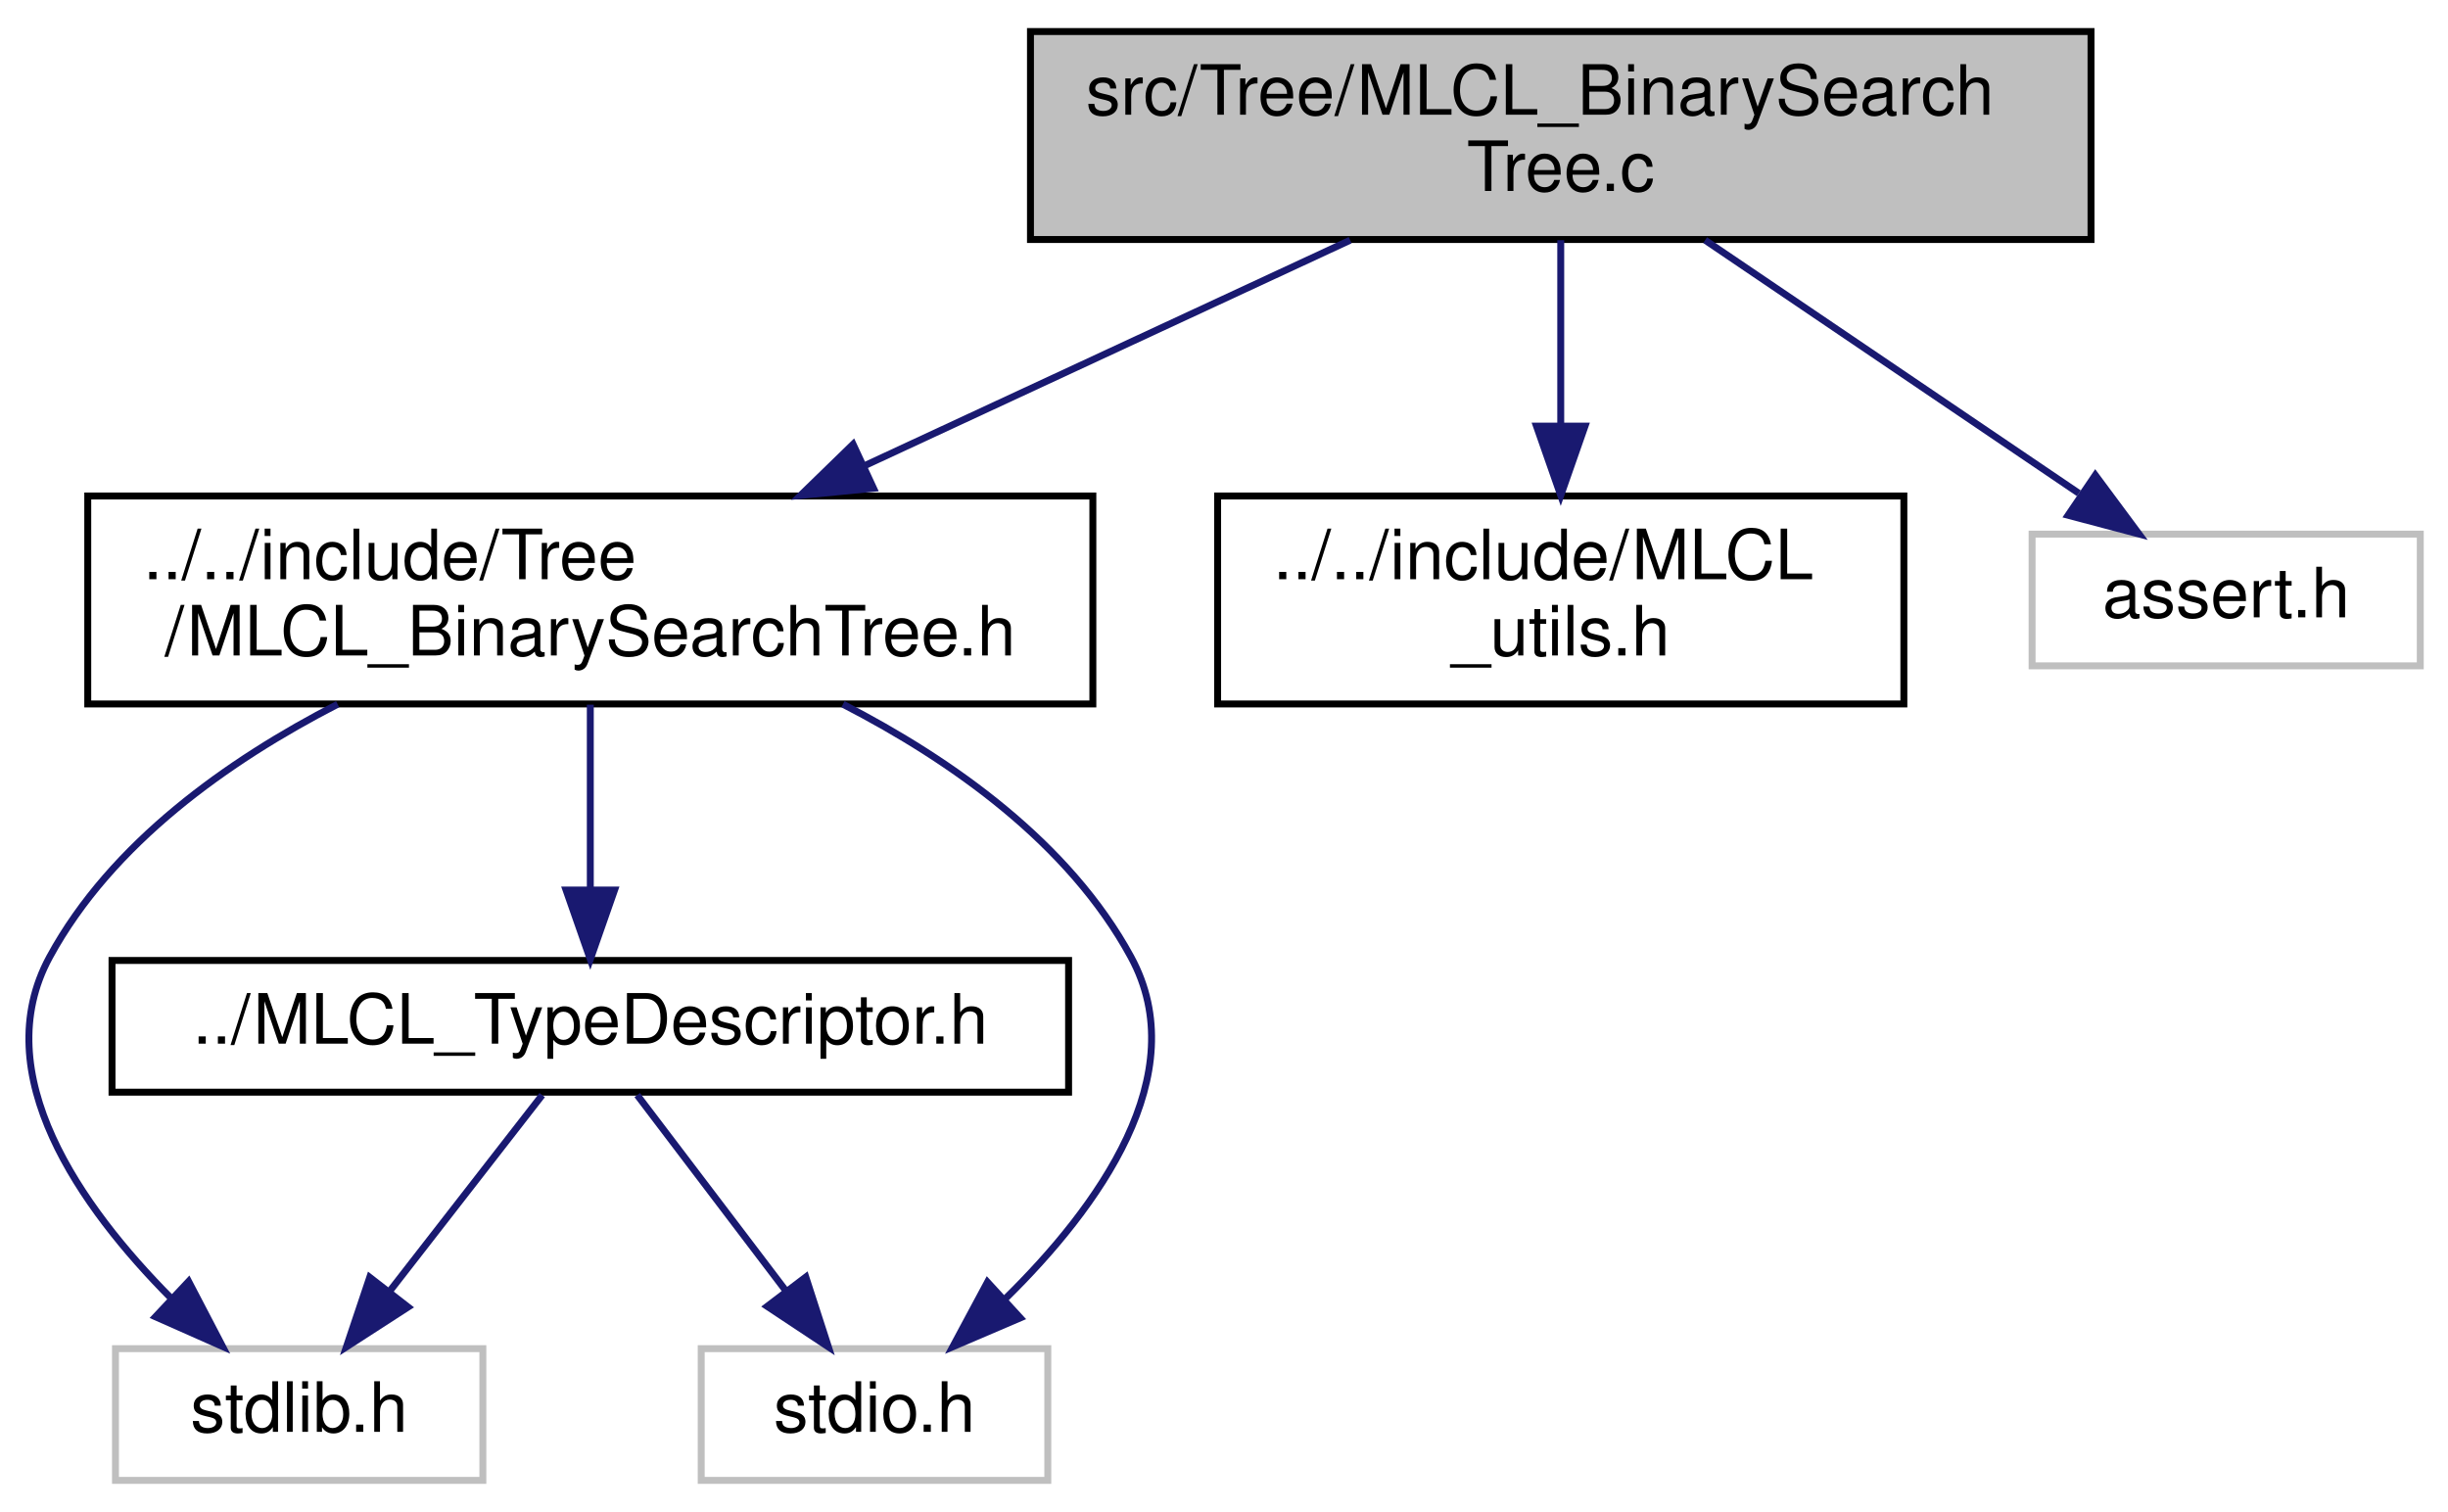
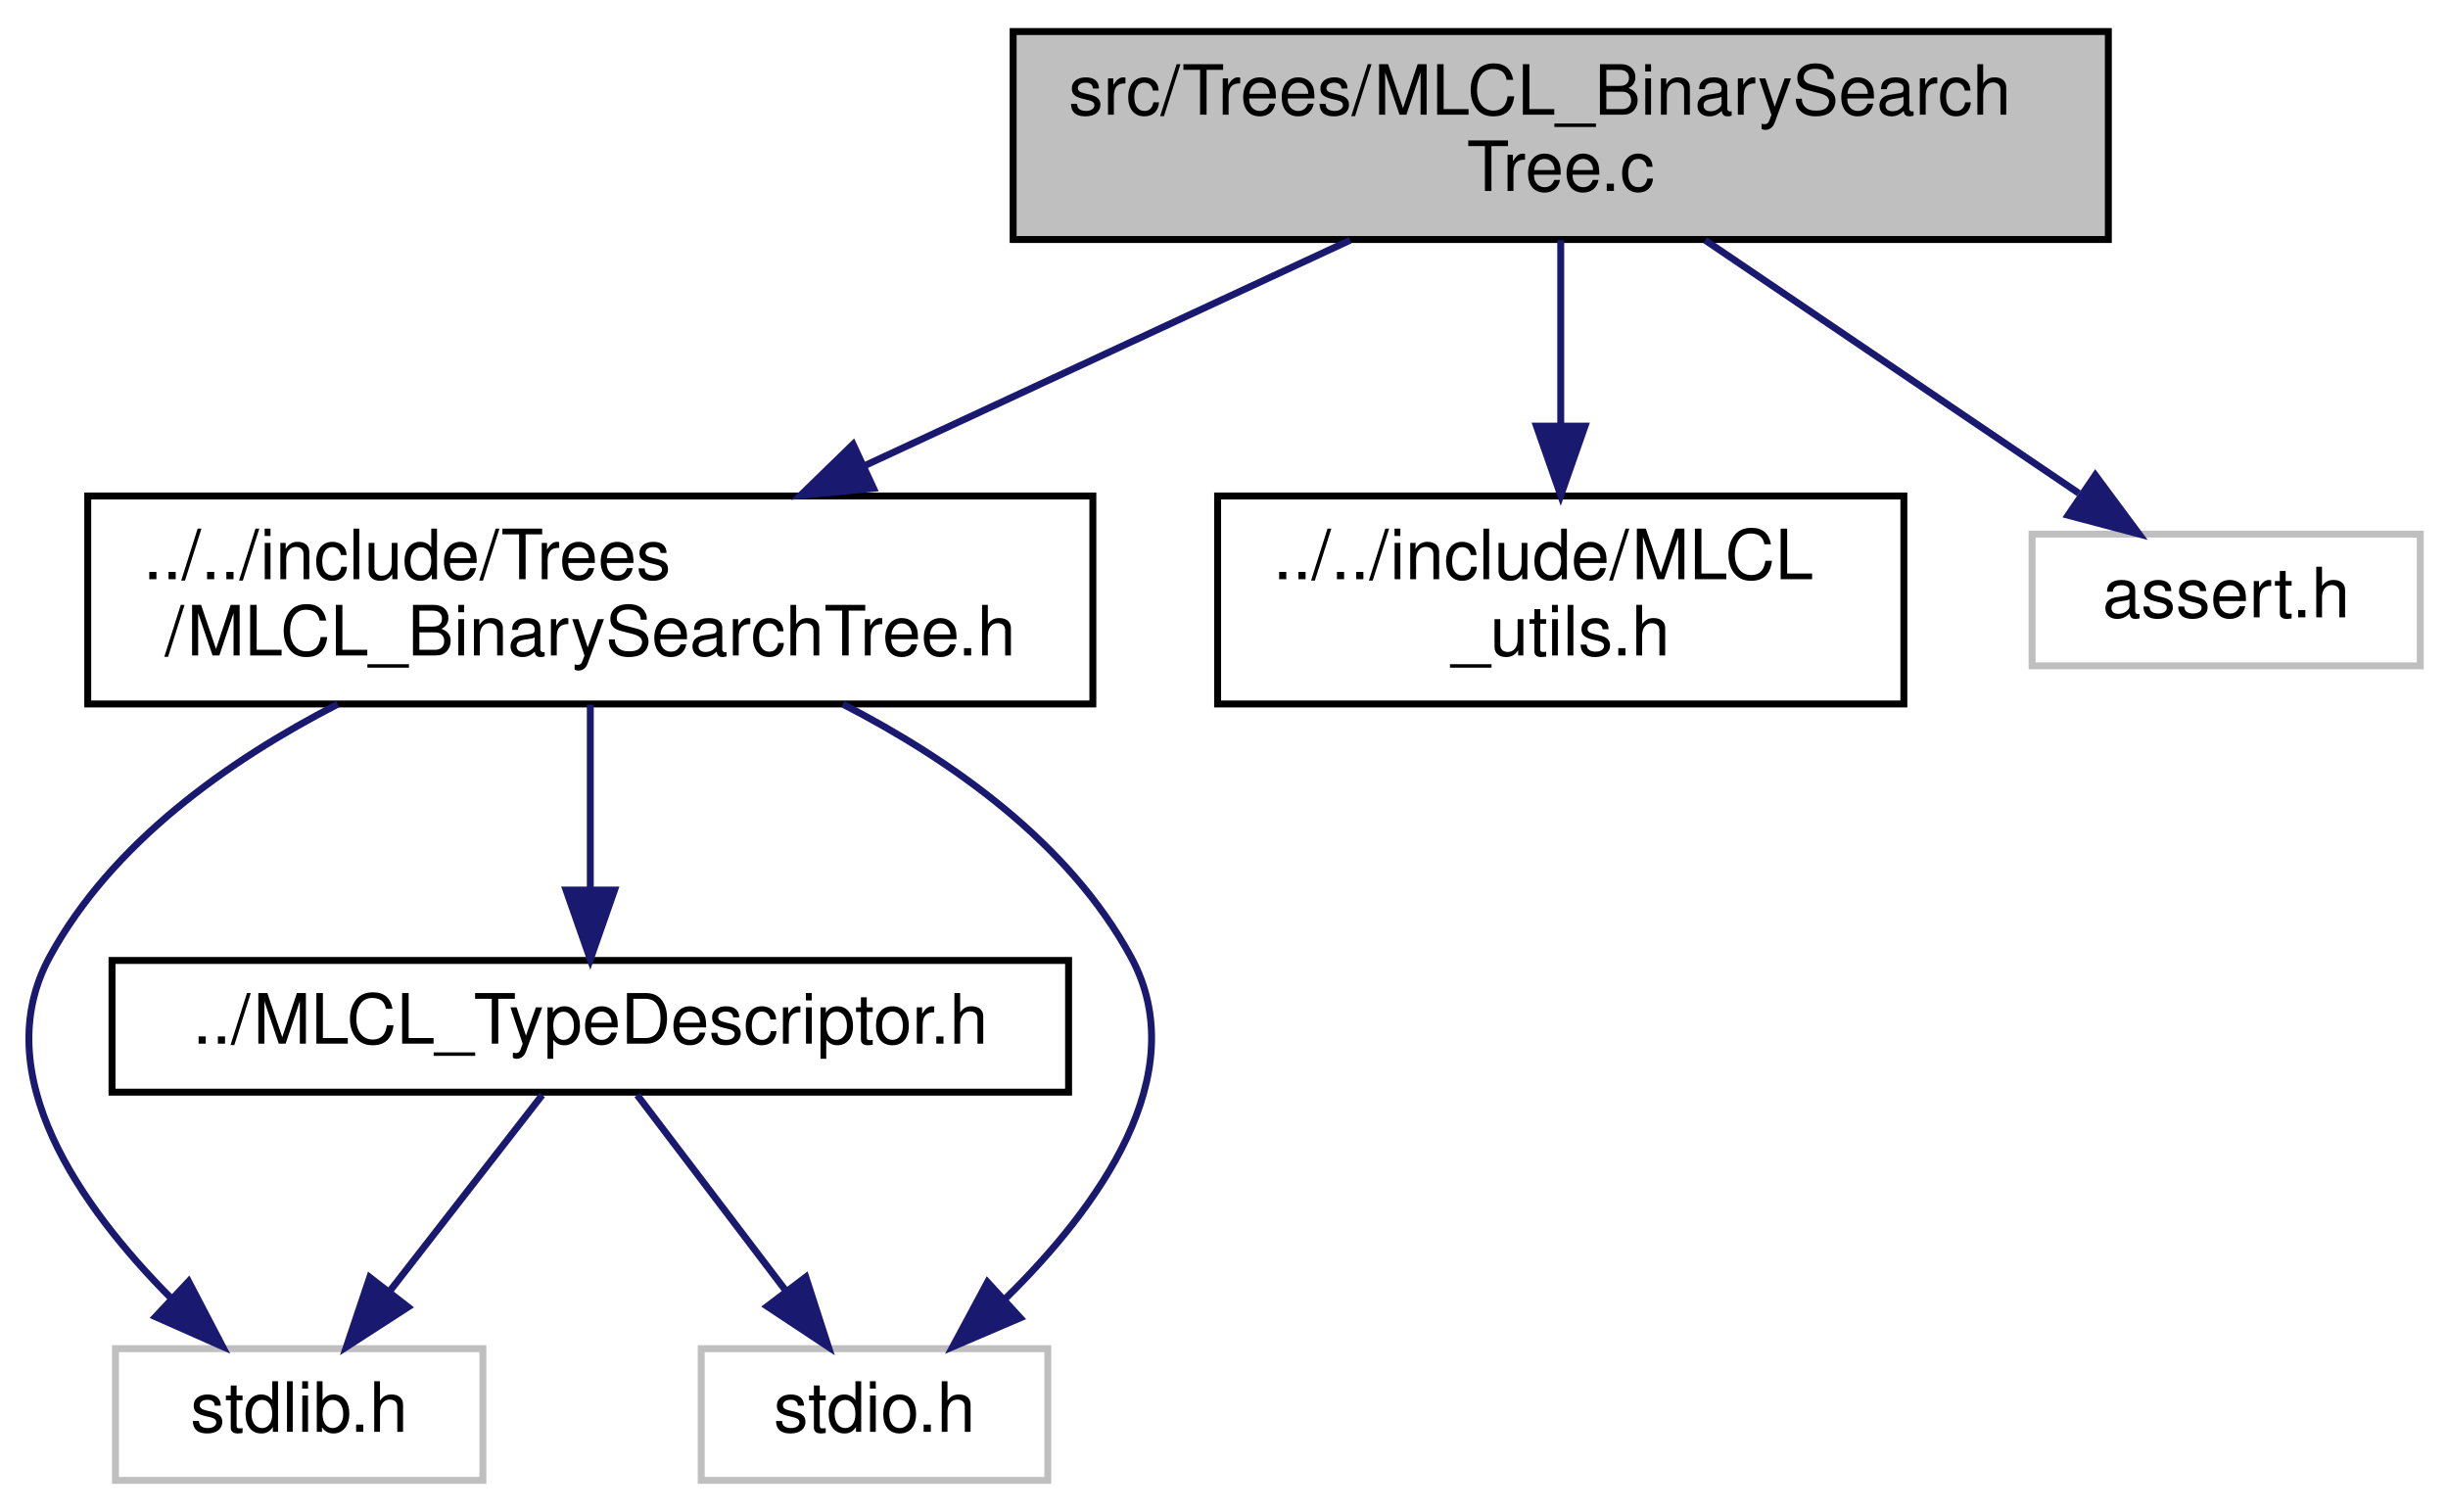
<svg xmlns="http://www.w3.org/2000/svg" xmlns:xlink="http://www.w3.org/1999/xlink" width="353pt" height="218pt" viewBox="0.00 0.00 353.16 218.00">
  <g id="graph0" class="graph" transform="scale(1 1) rotate(0) translate(4 214)">
    <g id="node1" class="node">
      <g id="a_node1">
        <a xlink:title=" ">
-           <polygon fill="#bfbfbf" stroke="black" points="144.66,-179.5 144.66,-209.5 297.66,-209.5 297.66,-179.5 144.66,-179.5" />
-           <text text-anchor="start" x="152.66" y="-197.5" font-family="Helvetica,sans-Serif" font-size="10.00">src/Tree/MLCL_BinarySearch</text>
+           <polygon fill="#bfbfbf" stroke="black" points="142.16,-179.5 142.16,-209.5 300.16,-209.5 300.16,-179.5 142.16,-179.5" />
+           <text text-anchor="start" x="150.16" y="-197.5" font-family="Helvetica,sans-Serif" font-size="10.00">src/Trees/MLCL_BinarySearch</text>
          <text text-anchor="middle" x="221.16" y="-186.5" font-family="Helvetica,sans-Serif" font-size="10.00">Tree.c</text>
        </a>
      </g>
    </g>
    <g id="node2" class="node">
      <g id="a_node2">
        <a xlink:href="_m_l_c_l___binary_search_tree_8h.html" target="_top" xlink:title=" ">
          <polygon fill="none" stroke="black" points="8.66,-112.5 8.66,-142.5 153.66,-142.5 153.66,-112.5 8.66,-112.5" />
-           <text text-anchor="start" x="16.66" y="-130.5" font-family="Helvetica,sans-Serif" font-size="10.00">../../include/Tree</text>
+           <text text-anchor="start" x="16.66" y="-130.5" font-family="Helvetica,sans-Serif" font-size="10.00">../../include/Trees</text>
          <text text-anchor="middle" x="81.16" y="-119.5" font-family="Helvetica,sans-Serif" font-size="10.00">/MLCL_BinarySearchTree.h</text>
        </a>
      </g>
    </g>
    <g id="edge1" class="edge">
      <path fill="none" stroke="midnightblue" d="M190.78,-179.4C170.23,-169.86 142.89,-157.16 120.66,-146.84" />
      <polygon fill="midnightblue" stroke="midnightblue" points="122.02,-143.61 111.48,-142.58 119.07,-149.96 122.02,-143.61" />
    </g>
    <g id="node6" class="node">
      <g id="a_node6">
        <a xlink:href="_m_l_c_l__utils_8h.html" target="_top" xlink:title=" ">
          <polygon fill="none" stroke="black" points="171.66,-112.5 171.66,-142.5 270.66,-142.5 270.66,-112.5 171.66,-112.5" />
          <text text-anchor="start" x="179.66" y="-130.5" font-family="Helvetica,sans-Serif" font-size="10.00">../../include/MLCL</text>
          <text text-anchor="middle" x="221.16" y="-119.5" font-family="Helvetica,sans-Serif" font-size="10.00">_utils.h</text>
        </a>
      </g>
    </g>
    <g id="edge7" class="edge">
      <path fill="none" stroke="midnightblue" d="M221.16,-179.4C221.16,-171.64 221.16,-161.81 221.16,-152.86" />
      <polygon fill="midnightblue" stroke="midnightblue" points="224.66,-152.58 221.16,-142.58 217.66,-152.58 224.66,-152.58" />
    </g>
    <g id="node7" class="node">
      <g id="a_node7">
        <a xlink:title=" ">
          <polygon fill="none" stroke="#bfbfbf" points="289.16,-118 289.16,-137 345.16,-137 345.16,-118 289.16,-118" />
          <text text-anchor="middle" x="317.16" y="-125" font-family="Helvetica,sans-Serif" font-size="10.00">assert.h</text>
        </a>
      </g>
    </g>
    <g id="edge8" class="edge">
      <path fill="none" stroke="midnightblue" d="M241.99,-179.4C257.94,-168.6 279.86,-153.76 295.91,-142.89" />
      <polygon fill="midnightblue" stroke="midnightblue" points="298.28,-145.51 304.59,-137.01 294.35,-139.72 298.28,-145.51" />
    </g>
    <g id="node3" class="node">
      <g id="a_node3">
        <a xlink:href="_m_l_c_l___type_descriptor_8h.html" target="_top" xlink:title=" ">
          <polygon fill="none" stroke="black" points="12.16,-56.5 12.16,-75.5 150.16,-75.5 150.16,-56.5 12.16,-56.5" />
          <text text-anchor="middle" x="81.16" y="-63.5" font-family="Helvetica,sans-Serif" font-size="10.00">../MLCL_TypeDescriptor.h</text>
        </a>
      </g>
    </g>
    <g id="edge2" class="edge">
      <path fill="none" stroke="midnightblue" d="M81.16,-112.4C81.16,-104.47 81.16,-94.46 81.16,-85.86" />
      <polygon fill="midnightblue" stroke="midnightblue" points="84.66,-85.66 81.16,-75.66 77.66,-85.66 84.66,-85.66" />
    </g>
    <g id="node4" class="node">
      <g id="a_node4">
        <a xlink:title=" ">
          <polygon fill="none" stroke="#bfbfbf" points="12.66,-0.5 12.66,-19.5 65.66,-19.5 65.66,-0.5 12.66,-0.5" />
          <text text-anchor="middle" x="39.16" y="-7.5" font-family="Helvetica,sans-Serif" font-size="10.00">stdlib.h</text>
        </a>
      </g>
    </g>
    <g id="edge5" class="edge">
      <path fill="none" stroke="midnightblue" d="M44.71,-112.46C28.95,-104.35 12.1,-92.44 3.16,-76 -6.01,-59.14 7.64,-39.92 20.68,-26.78" />
      <polygon fill="midnightblue" stroke="midnightblue" points="23.21,-29.2 28.11,-19.81 18.43,-24.1 23.21,-29.2" />
    </g>
    <g id="node5" class="node">
      <g id="a_node5">
        <a xlink:title=" ">
          <polygon fill="none" stroke="#bfbfbf" points="97.16,-0.5 97.16,-19.5 147.16,-19.5 147.16,-0.5 97.16,-0.5" />
          <text text-anchor="middle" x="122.16" y="-7.5" font-family="Helvetica,sans-Serif" font-size="10.00">stdio.h</text>
        </a>
      </g>
    </g>
    <g id="edge6" class="edge">
      <path fill="none" stroke="midnightblue" d="M117.61,-112.46C133.36,-104.35 150.22,-92.44 159.16,-76 168.39,-59.03 154.39,-39.82 141.05,-26.72" />
      <polygon fill="midnightblue" stroke="midnightblue" points="143.19,-23.94 133.45,-19.77 138.46,-29.1 143.19,-23.94" />
    </g>
    <g id="edge3" class="edge">
      <path fill="none" stroke="midnightblue" d="M74.22,-56.08C68.23,-48.38 59.41,-37.03 52.11,-27.65" />
      <polygon fill="midnightblue" stroke="midnightblue" points="54.87,-25.5 45.97,-19.75 49.34,-29.79 54.87,-25.5" />
    </g>
    <g id="edge4" class="edge">
      <path fill="none" stroke="midnightblue" d="M87.93,-56.08C93.72,-48.46 102.22,-37.26 109.3,-27.94" />
      <polygon fill="midnightblue" stroke="midnightblue" points="112.25,-29.83 115.51,-19.75 106.68,-25.6 112.25,-29.83" />
    </g>
  </g>
</svg>
